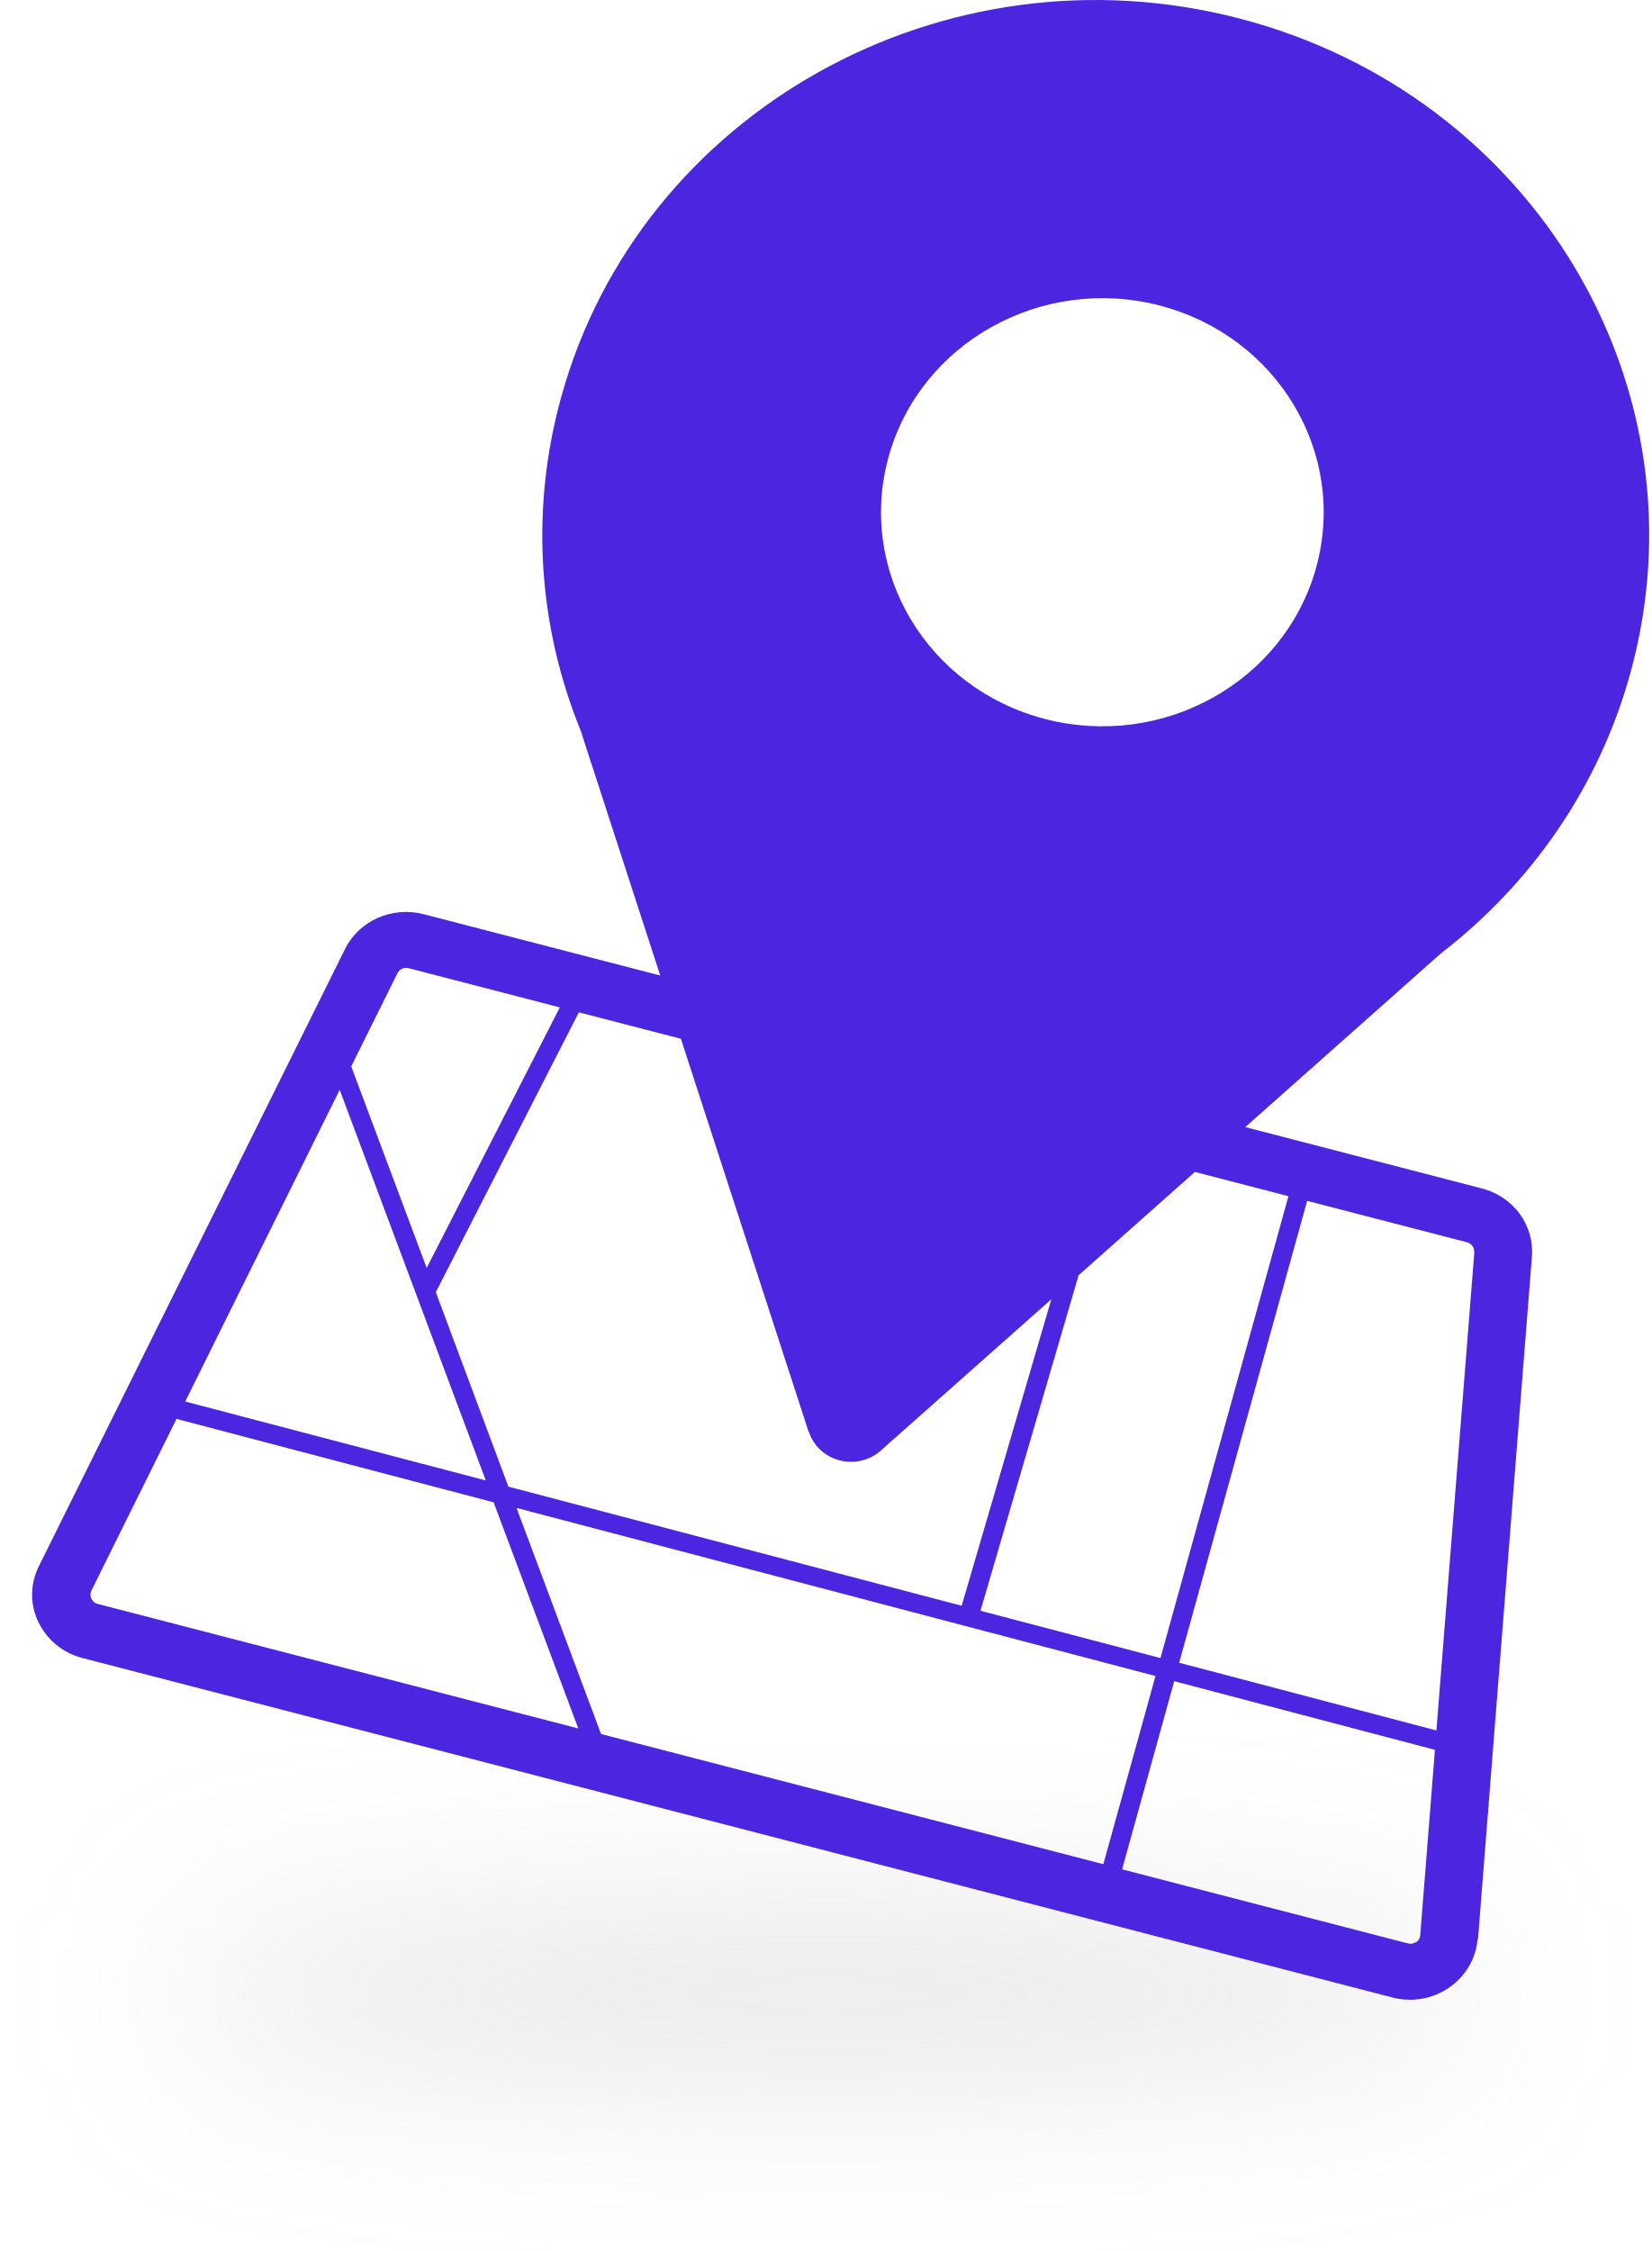
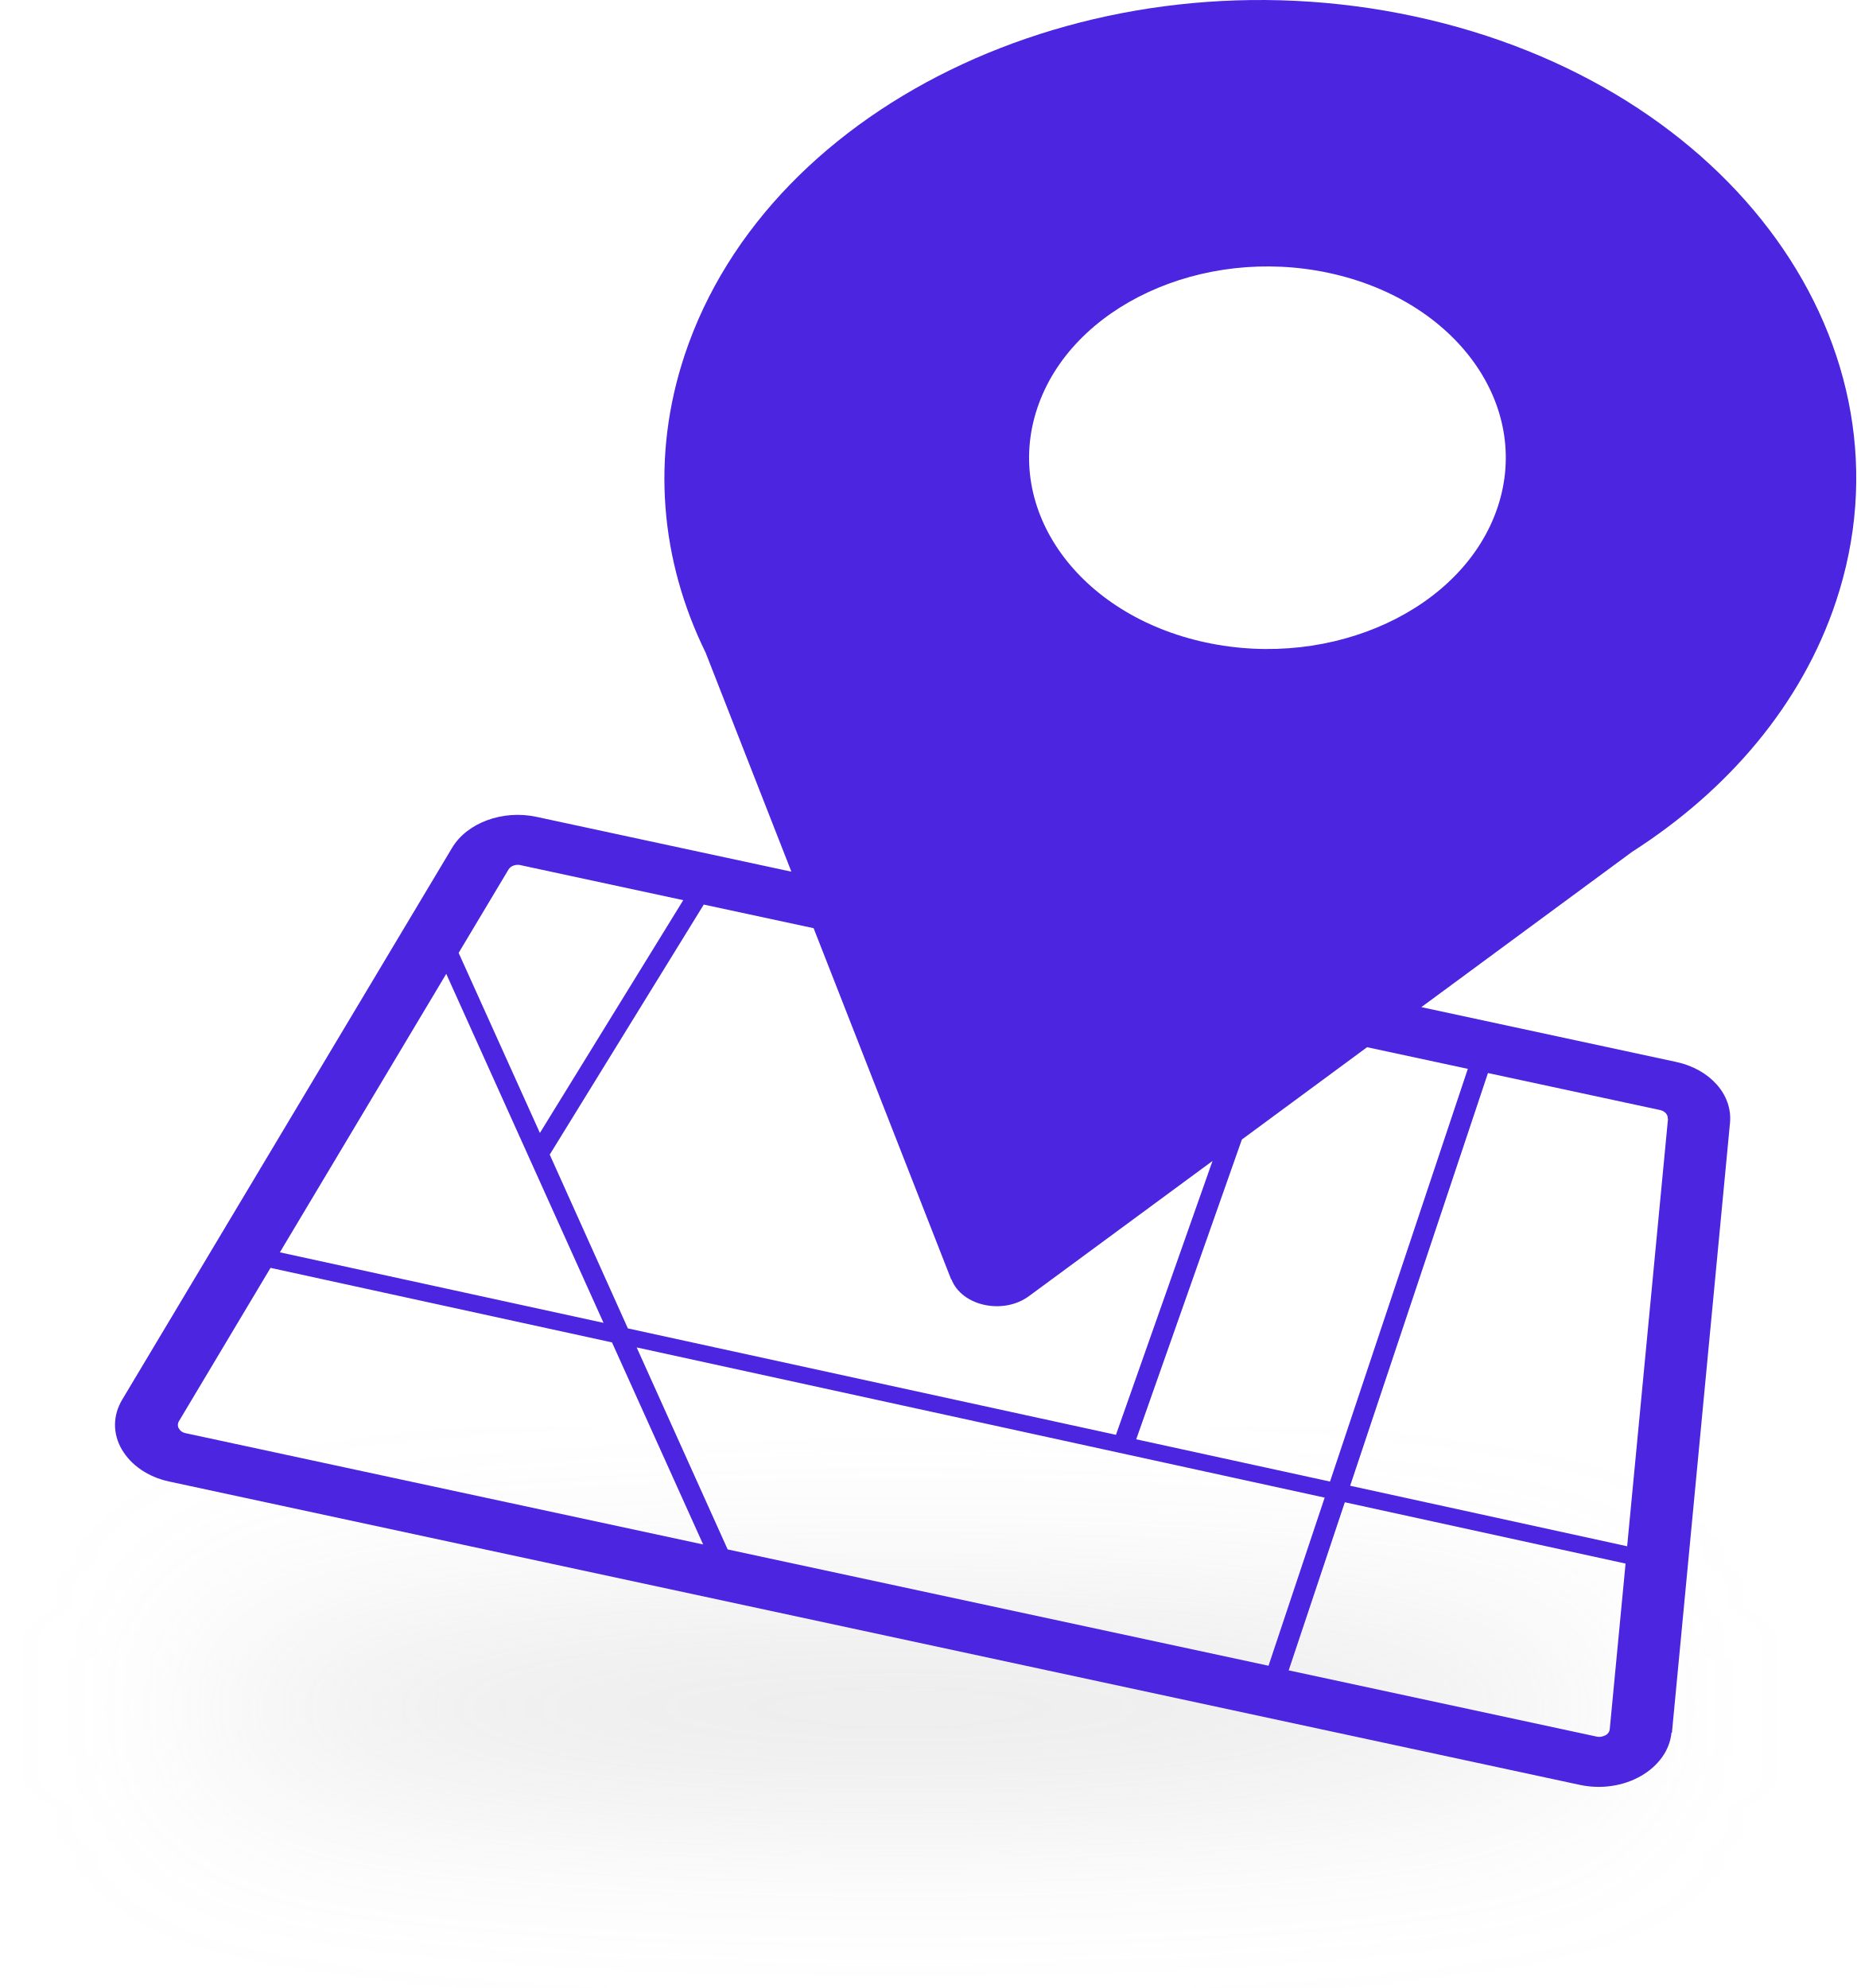
- <svg xmlns="http://www.w3.org/2000/svg" width="70.816" height="96.511" xml:space="preserve" overflow="hidden" version="1.1" id="svg4">
+ <svg xmlns="http://www.w3.org/2000/svg" width="64.648" height="69.244" xml:space="preserve" overflow="hidden" version="1.1" id="svg4">
  <defs id="defs1">
    <clipPath id="clip0">
      <path d="M 490.411,33.556 616.33,67.132 582.59,192.442 456.672,158.866 Z" id="path1" />
    </clipPath>
    <filter id="filter0_f_2476_4033" x="0.858" y="0.525" width="98.95" height="26.95" filterUnits="userSpaceOnUse" color-interpolation-filters="sRGB">
      <feFlood flood-opacity="0" result="BackgroundImageFix" id="feFlood1" />
      <feBlend mode="normal" in="SourceGraphic" in2="BackgroundImageFix" result="shape" id="feBlend1" />
      <feGaussianBlur stdDeviation="4.738" result="effect1_foregroundBlur_2476_4033" id="feGaussianBlur1" />
    </filter>
  </defs>
-   <g style="fill:none;stroke-width:1.307" id="g5" transform="matrix(0.7156715,0,0,0.8184286,-0.6139775,74.0247)">
+   <g style="fill:none;stroke-width:1.307" id="g5" transform="matrix(0.6337289,0,0,0.7247205,-0.5436786,49.33257)">
    <ellipse cx="50.333" cy="14" rx="40" ry="4" fill="#a5a5a5" fill-opacity="0.3" id="ellipse1" style="stroke-width:1.307;filter:url(#filter0_f_2476_4033)" />
  </g>
-   <g transform="matrix(0.6894667,0,0,0.6699043,-327.5077,-36.1317)" id="g4" style="display:inline;stroke-width:1.471">
+   <g transform="matrix(0.6029663,0,0,0.4862942,-283.6163,-26.22858)" id="g4" style="display:inline;stroke-width:1.471">
    <g id="g3" style="stroke-width:1.471">
      <g clip-path="url(#clip0)" id="g2" style="stroke-width:1.471">
        <path d="m 133.291,168.051 3.339,-43.694 c 0.152,-2.016 -1.149,-3.838 -3.092,-4.359 l -14.65,-3.926 12.114,-11.123 c 5.519,-4.403 9.743,-10.553 11.71,-17.895 C 147.607,68.787 136.764,50.005 118.497,45.111 100.23,40.216 81.448,51.059 76.553,69.326 74.586,76.669 75.159,84.103 77.747,90.678 l 4.93,15.691 -14.65,-3.926 c -1.943,-0.521 -3.995,0.42 -4.858,2.229 l -18.954,39.509 c -0.544,1.129 -0.557,2.432 -0.027,3.566 0.53,1.134 1.511,1.978 2.715,2.301 l 81.1,21.731 c 1.205,0.323 2.49,0.09 3.502,-0.635 1.011,-0.721 1.666,-1.852 1.76,-3.102 z M 113.587,63.489 c 7.303,1.957 11.643,9.473 9.686,16.777 -1.957,7.304 -9.473,11.643 -16.777,9.686 -7.304,-1.957 -11.643,-9.473 -9.686,-16.777 1.957,-7.304 9.473,-11.643 16.777,-9.687 z m 19.479,60.585 -2.348,30.613 -15.921,-4.334 7.92,-29.561 9.898,2.652 c 0.274,0.073 0.46,0.338 0.436,0.625 z m -11.506,-3.582 -7.921,29.561 -11.14,-3.027 6.073,-21.472 7.197,-6.612 z m -8.229,30.711 -3.227,12.042 -31.089,-8.33 -5.231,-14.47 z M 91.879,135.572 c 0.598,1.918 2.982,2.557 4.459,1.195 l 10.546,-9.677 -5.55,19.615 -28.055,-7.622 -4.492,-12.447 8.854,-17.91 6.315,1.692 7.909,25.166 z m -24.766,-29.668 9.349,2.506 -8.24,16.674 -4.671,-12.898 2.863,-5.965 c 0.123,-0.26 0.416,-0.397 0.69,-0.323 z m -4.274,7.784 9.041,24.998 -18.604,-5.052 9.564,-19.95 z M 47.467,146.252 c -0.044,-0.091 -0.097,-0.283 0,-0.509 l 5.271,-10.996 19.628,5.339 5.24,14.473 -29.747,-7.971 c -0.24,-0.064 -0.343,-0.228 -0.383,-0.333 z m 82,21.971 c -0.083,0.057 -0.273,0.158 -0.498,0.098 l -17.706,-4.745 3.227,-12.041 16.137,4.392 -0.91,11.87 c -0.024,0.25 -0.171,0.385 -0.255,0.441 z" fill="#4c25e0" transform="matrix(1.00485,0,0,1,433,10)" id="path2" style="stroke-width:1.471" />
      </g>
    </g>
  </g>
</svg>
